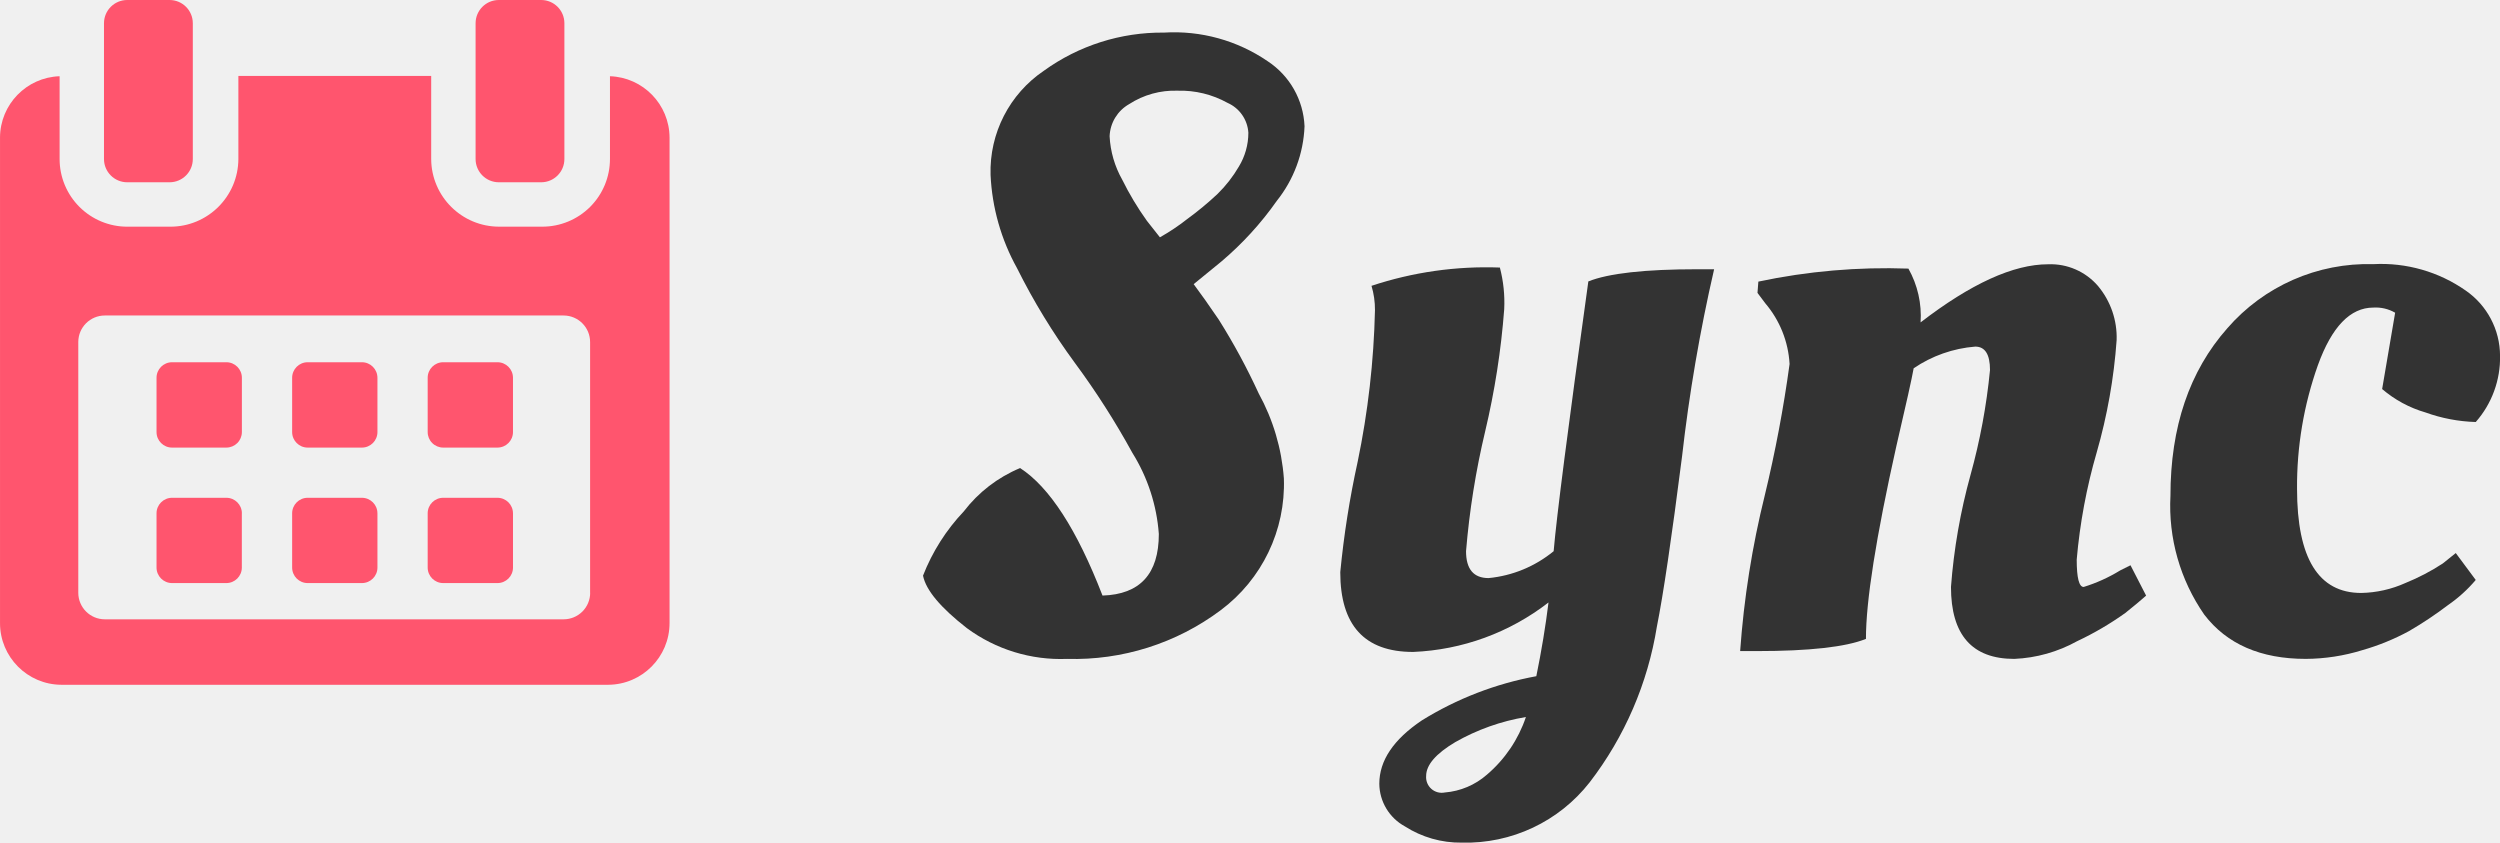
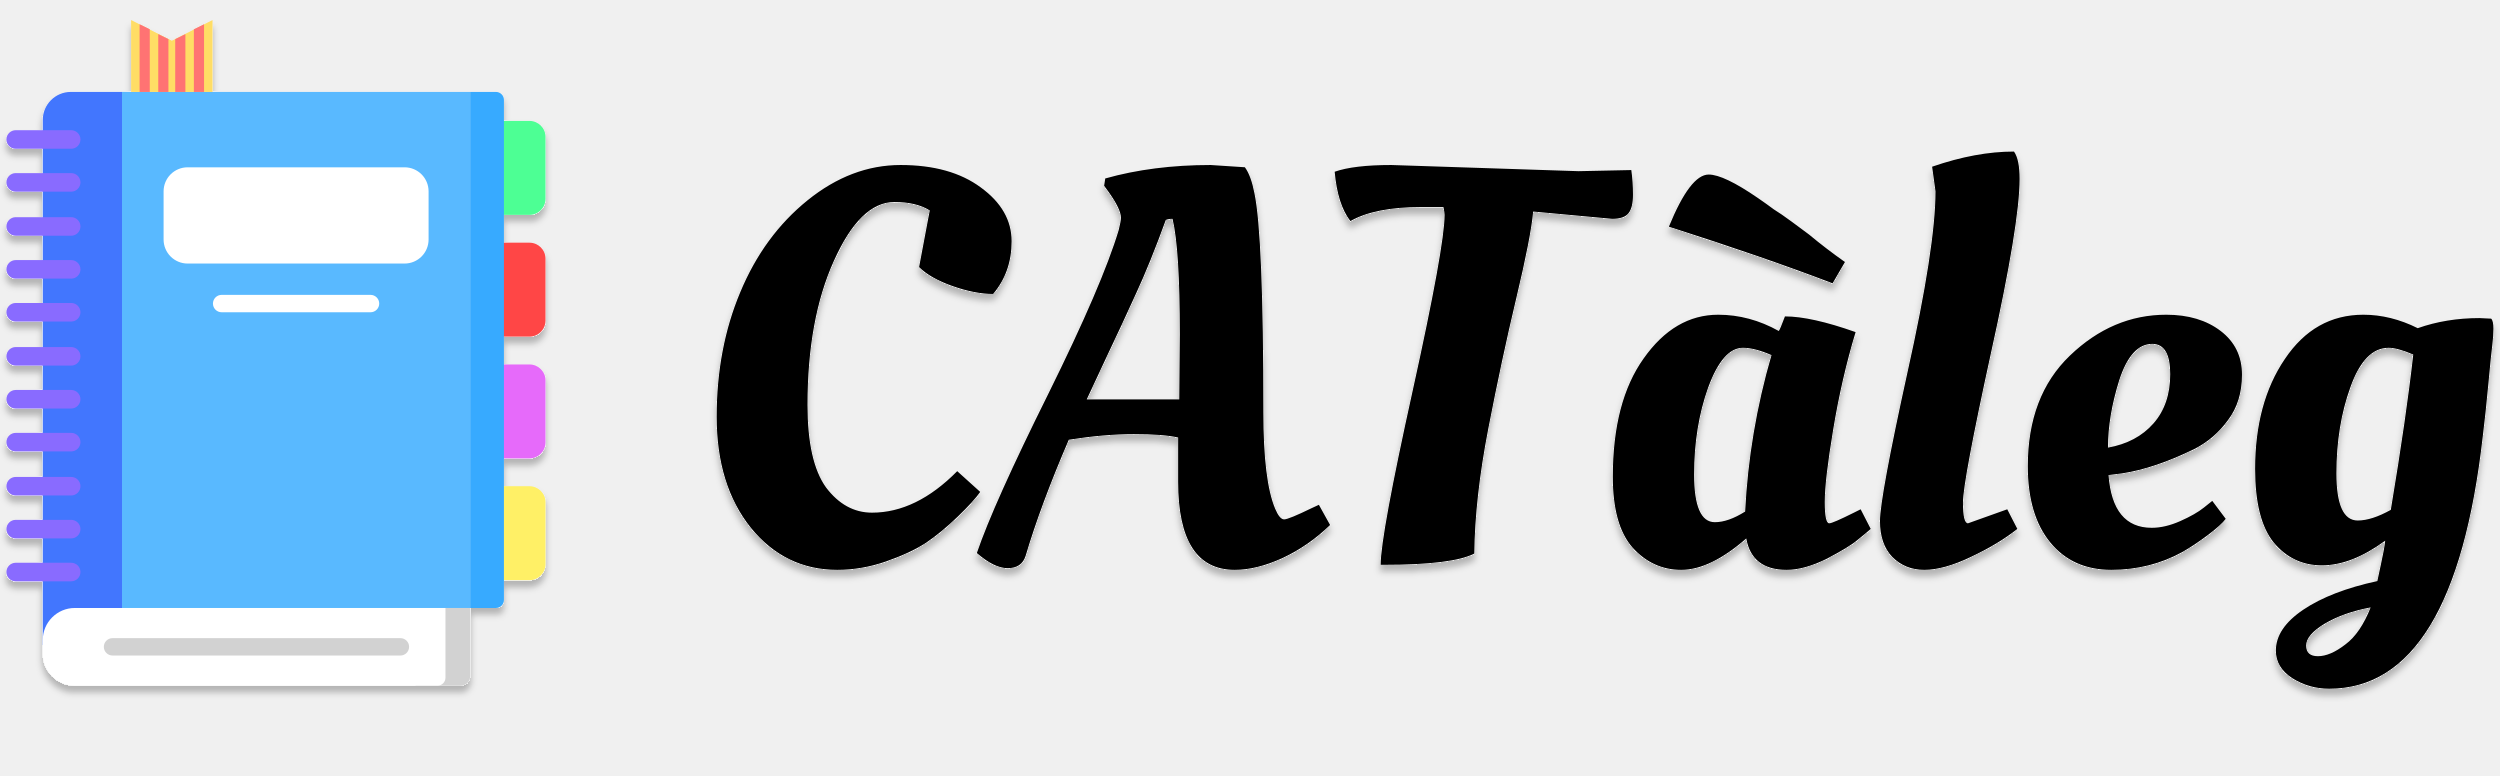
- <svg xmlns="http://www.w3.org/2000/svg" id="Layer_3" data-name="Layer 3" viewBox="0 0 164.202 55.355">
+ <svg xmlns="http://www.w3.org/2000/svg" width="3121" height="968" viewBox="0 0 3121 968" fill="none">
+   <g filter="url(#filter0_d_507_36)">
+     <path d="M627.484 150.953H661C672.046 150.953 681 159.907 681 170.953V248.22C681 259.265 672.046 268.22 661 268.22H627.484V150.953Z" fill="#4DFF94" />
+     <path d="M627.484 606.99H661C672.046 606.99 681 615.944 681 626.99V704.256C681 715.302 672.046 724.256 661 724.256H627.484V606.99Z" fill="#FFF066" />
+     <path d="M627.484 454.977H661C672.046 454.977 681 463.931 681 474.977V552.244C681 563.289 672.046 572.244 661 572.244H627.484V454.977Z" fill="#E66AFA" />
+     <path d="M627.484 302.966H661C672.046 302.966 681 311.92 681 322.966V400.232C681 411.278 672.046 420.232 661 420.232H627.484V302.966Z" fill="#FF4646" />
+     <path d="M518.832 759.001H586.942V844C586.942 850.627 581.57 856 574.942 856H518.832V759.001Z" fill="#D2D2D2" />
+     <rect x="152.33" y="114.759" width="434.612" height="644.242" fill="#59B9FF" />
+     <path d="M586.942 114.759H619.106C624.629 114.759 629.106 119.236 629.106 124.759V749.002C629.106 754.525 624.629 759.002 619.106 759.002H586.942V114.759Z" fill="#37AAFF" />
+     <path d="M53.407 149.759C53.407 130.429 69.077 114.759 88.407 114.759H152.33V805.329H53.407V149.759Z" fill="#4276FE" />
+     <path d="M53.407 799.001C53.407 776.91 71.316 759.001 93.407 759.001H556.13V846C556.13 851.523 551.653 856 546.13 856H93.407C71.316 856 53.407 838.091 53.407 816V799.001Z" fill="white" />
+     <rect x="265.849" y="368.113" width="207.576" height="21.716" rx="10.858" fill="white" />
+     <rect x="129.626" y="796.643" width="381.096" height="21.716" rx="10.858" fill="#D2D2D2" />
+     <rect x="8" y="162.535" width="92.436" height="23.164" rx="11.582" fill="#896BFF" />
+     <rect x="8" y="324.681" width="92.436" height="23.164" rx="11.582" fill="#896BFF" />
+     <rect x="8" y="271.115" width="92.436" height="23.164" rx="11.582" fill="#896BFF" />
+     <rect x="8" y="216.101" width="92.436" height="23.164" rx="11.582" fill="#896BFF" />
+     <rect x="8" y="378.247" width="92.436" height="23.164" rx="11.582" fill="#896BFF" />
+     <rect x="8" y="540.394" width="92.436" height="23.164" rx="11.582" fill="#896BFF" />
+     <rect x="8" y="595.408" width="92.436" height="23.164" rx="11.582" fill="#896BFF" />
+     <rect x="8" y="702.54" width="92.436" height="23.164" rx="11.582" fill="#896BFF" />
+     <rect x="8" y="648.974" width="92.436" height="23.164" rx="11.582" fill="#896BFF" />
+     <rect x="8" y="486.828" width="92.436" height="23.164" rx="11.582" fill="#896BFF" />
+     <rect x="8" y="433.261" width="92.436" height="23.164" rx="11.582" fill="#896BFF" />
+     <rect x="204.224" y="208.862" width="330.824" height="120.162" rx="30" fill="white" />
+     <path d="M163.682 25L214.503 50.863L265.324 25V114.76H163.682V25Z" fill="#FFDD65" />
+     <path d="M242.031 36.557L254.736 30.279V114.759H242.031V36.557Z" fill="#FF7373" />
+     <path d="M186.975 36.515L174.269 30.279V114.759H186.975V36.515Z" fill="#FF7373" />
+     <path d="M218.738 48.821L231.444 42.6V114.759H218.738V48.821Z" fill="#FF7373" />
+     <path d="M210.268 48.821L197.563 42.6V114.759H210.268V48.821Z" fill="#FF7373" />
+     <path d="M1045.2 711.4C1001.8 711.4 965.867 693.9 937.4 658.9C908.933 623.433 894.7 577.233 894.7 520.3C894.7 463.367 904.5 411.567 924.1 364.9C943.7 317.767 971.7 279.5 1008.1 250.1C1044.5 220.7 1083.23 206 1124.3 206C1165.83 206 1199.2 215.333 1224.4 234C1250.07 252.667 1262.9 275.067 1262.9 301.2C1262.9 326.867 1255.2 348.8 1239.8 367C1224.87 367 1208.07 363.733 1189.4 357.2C1170.73 350.667 1156.73 342.733 1147.4 333.4L1160.7 262.7C1149.5 255.7 1134.8 252.2 1116.6 252.2C1088.13 252.2 1062.93 276.7 1041 325.7C1019.07 374.233 1008.1 434.2 1008.1 505.6C1008.1 552.733 1015.8 587.033 1031.2 608.5C1047.07 629.5 1066.2 640 1088.6 640C1125.47 640 1160.93 622.733 1195 588.2L1223.7 614.1C1218.57 621.567 1209.23 631.833 1195.7 644.9C1182.17 657.967 1168.87 668.933 1155.8 677.8C1142.73 686.2 1126.17 693.9 1106.1 700.9C1086.03 707.9 1065.73 711.4 1045.2 711.4ZM1280.39 693.9C1277.13 704.167 1269.66 709.3 1257.99 709.3C1246.79 709.3 1233.96 703 1219.49 690.4C1233.49 649.333 1263.13 583.3 1308.39 492.3C1353.66 400.833 1383.06 332.467 1396.59 287.2C1398.46 279.733 1399.39 274.6 1399.39 271.8C1399.39 264.8 1394.26 254.067 1383.99 239.6L1378.39 231.9L1379.79 222.8C1419.46 211.6 1463.33 206 1511.39 206L1554.09 208.8C1559.23 215.8 1563.19 226.533 1565.99 241C1573.46 276.467 1577.19 367.7 1577.19 514.7C1577.19 571.633 1582.09 611.767 1591.89 635.1C1595.63 643.967 1599.36 648.4 1603.09 648.4C1606.83 648.4 1618.26 643.733 1637.39 634.4L1646.49 630.2L1660.49 655.4C1642.76 672.667 1622.93 686.433 1600.99 696.7C1579.53 706.5 1559.69 711.4 1541.49 711.4C1494.36 711.4 1470.79 674.767 1470.79 601.5V546.2C1458.66 543.4 1440.23 542 1415.49 542C1390.76 542 1363.69 544.333 1334.29 549C1310.96 603.133 1292.99 651.433 1280.39 693.9ZM1472.19 498.6L1472.89 417.4C1472.89 346.467 1469.86 298.4 1463.79 273.2C1460.06 273.2 1457.26 273.667 1455.39 274.6C1442.33 310.533 1429.96 341.1 1418.29 366.3C1407.09 391.033 1394.73 417.633 1381.19 446.1C1368.13 474.1 1359.96 491.6 1356.69 498.6H1472.19ZM1736.91 206L1970.71 213.7L2036.51 212.3C2037.91 222.1 2038.61 232.367 2038.61 243.1C2038.61 253.833 2036.75 261.533 2033.01 266.2C2029.28 270.867 2022.51 273.2 2012.71 273.2C2011.78 273.2 1978.88 270.167 1914.01 264.1C1912.15 285.1 1905.15 321.033 1893.01 371.9C1880.88 422.767 1869.21 477.133 1858.01 535C1846.81 592.867 1840.98 644.9 1840.51 691.1C1822.31 700.433 1784.98 705.1 1728.51 705.1H1723.61C1723.61 680.833 1736.91 608.5 1763.51 488.1C1790.11 367.7 1803.41 294.433 1803.41 268.3C1803.41 266.433 1802.95 263.167 1802.01 258.5H1774.01C1735.75 258.5 1706.35 264.333 1685.81 276C1675.08 262 1668.55 241.467 1666.21 214.4C1682.08 208.8 1705.65 206 1736.91 206ZM2220.63 413.2C2221.56 412.267 2224.13 406.2 2228.33 395C2250.26 395 2279.66 401.533 2316.53 414.6C2304.86 453.333 2295.53 493.933 2288.53 536.4C2281.53 578.4 2278.03 608.5 2278.03 626.7C2278.03 644.433 2279.9 653.3 2283.63 653.3C2286.43 653.3 2296.7 648.867 2314.43 640L2322.83 635.8L2335.43 660.3C2331.23 664.033 2325.63 668.7 2318.63 674.3C2312.1 679.9 2299.5 687.6 2280.83 697.4C2262.16 706.733 2245.36 711.4 2230.43 711.4C2201.5 711.4 2184.7 698.333 2180.03 672.2C2150.16 698.333 2123.1 711.4 2098.83 711.4C2075.03 711.4 2054.73 702.067 2037.93 683.4C2021.6 664.733 2013.43 635.333 2013.43 595.2C2013.43 532.667 2026.26 483.433 2051.93 447.5C2077.6 411.1 2108.63 392.9 2145.03 392.9C2171.16 392.9 2196.36 399.667 2220.63 413.2ZM2140.83 651.9C2152.03 651.9 2164.63 647.467 2178.63 638.6C2181.9 572.8 2192.86 507.7 2211.53 443.3C2197.53 437.233 2185.63 434.2 2175.83 434.2C2159.03 434.2 2144.56 450.767 2132.43 483.9C2120.76 516.567 2114.93 552.733 2114.93 592.4C2114.93 632.067 2123.56 651.9 2140.83 651.9ZM2133.13 217.9C2145.73 217.9 2166.26 227.7 2194.73 247.3C2202.2 252.433 2208.73 257.1 2214.33 261.3C2220.4 265.033 2227.86 270.167 2236.73 276.7C2245.6 283.233 2252.83 288.6 2258.43 292.8C2272.43 304.467 2287.36 315.9 2303.23 327.1L2287.83 353.7C2230.43 331.767 2162.3 308.2 2083.43 283C2101.16 239.6 2117.73 217.9 2133.13 217.9ZM2402.26 711.4C2386.39 711.4 2373.09 706.033 2362.36 695.3C2352.09 684.567 2346.96 669.633 2346.96 650.5C2346.96 630.9 2358.39 569.067 2381.26 465C2404.59 360.467 2416.26 285.1 2416.26 238.9L2412.06 208.1C2448.46 195.5 2482.53 189.2 2514.26 189.2C2518.93 195.733 2521.26 207.167 2521.26 223.5C2521.26 260.833 2509.36 333.167 2485.56 440.5C2462.23 547.367 2450.56 609.667 2450.56 627.4C2450.56 644.667 2452.66 653.3 2456.86 653.3L2505.86 635.8L2518.46 660.3C2502.59 672.9 2483.23 684.567 2460.36 695.3C2437.96 706.033 2418.59 711.4 2402.26 711.4ZM2531.5 581.9C2531.5 523.567 2549 477.6 2584 444C2619.46 409.933 2659.6 392.9 2704.4 392.9C2731.93 392.9 2754.56 399.667 2772.3 413.2C2790.03 426.733 2798.9 444.933 2798.9 467.8C2798.9 490.2 2793.06 509.1 2781.4 524.5C2770.2 539.9 2756.43 551.8 2740.1 560.2C2706.96 576.533 2676.63 586.8 2649.1 591L2632.3 593.1C2635.56 636.967 2653.53 658.9 2686.2 658.9C2697.4 658.9 2709.3 656.1 2721.9 650.5C2734.5 644.9 2744.3 639.3 2751.3 633.7L2761.8 625.3L2778.6 647.7C2774.86 652.833 2767.4 659.6 2756.2 668C2745 676.4 2734.5 683.4 2724.7 689C2697.63 703.933 2668 711.4 2635.8 711.4C2603.6 711.4 2578.16 699.967 2559.5 677.1C2540.83 654.233 2531.5 622.5 2531.5 581.9ZM2631.6 558.8C2655.4 554.6 2674.3 544.567 2688.3 528.7C2702.3 512.833 2709.3 492.3 2709.3 467.1C2709.3 441.9 2701.83 429.3 2686.9 429.3C2669.16 429.3 2655.4 444.467 2645.6 474.8C2636.26 504.667 2631.6 532.667 2631.6 558.8ZM2902.09 778.6C2886.69 787.933 2878.99 797.033 2878.99 805.9C2878.99 814.767 2883.89 819.2 2893.69 819.2C2903.95 819.2 2915.39 814.3 2927.99 804.5C2940.59 795.167 2951.09 779.767 2959.49 758.3C2937.09 762.5 2917.95 769.267 2902.09 778.6ZM3109.99 397.8C3111.85 399.667 3112.79 403.867 3112.79 410.4C3112.79 416.467 3112.32 423.233 3111.39 430.7C3110.45 437.7 3108.82 453.8 3106.49 479C3104.15 504.2 3101.82 526.133 3099.49 544.8C3075.69 754.8 3011.75 859.8 2907.69 859.8C2890.89 859.8 2875.49 855.367 2861.49 846.5C2847.95 837.633 2841.19 826.2 2841.19 812.2C2841.19 793.533 2852.62 776.5 2875.49 761.1C2898.35 745.7 2929.15 733.8 2967.89 725.4C2967.89 724.933 2969.29 718.4 2972.09 705.8C2974.89 693.2 2976.75 682.933 2977.69 675C2949.69 695.533 2923.32 705.8 2898.59 705.8C2874.32 705.8 2854.25 696.233 2838.39 677.1C2822.99 657.967 2815.29 627.4 2815.29 585.4C2815.29 530.333 2827.65 484.6 2852.39 448.2C2877.12 411.333 2909.79 392.9 2950.39 392.9C2973.25 392.9 2995.89 398.5 3018.29 409.7C3042.09 401.3 3067.75 397.1 3095.29 397.1L3109.99 397.8ZM2981.89 434.2C2961.82 434.2 2945.95 450.533 2934.29 483.2C2922.62 515.4 2916.79 551.333 2916.79 591C2916.79 630.2 2925.65 649.8 2943.39 649.8C2955.05 649.8 2968.82 645.367 2984.69 636.5C2997.75 558.1 3007.09 493.467 3012.69 442.6C2999.62 437 2989.35 434.2 2981.89 434.2Z" fill="black" />
+   </g>
  <defs>
-     <style>.cls-1{fill:#ff556e;}.cls-2{fill:#333;}</style>
+     <filter id="filter0_d_507_36" x="0" y="25" width="3120.79" height="850.8" filterUnits="userSpaceOnUse" color-interpolation-filters="sRGB">
+       <feFlood flood-opacity="0" result="BackgroundImageFix" />
+       <feColorMatrix in="SourceAlpha" type="matrix" values="0 0 0 0 0 0 0 0 0 0 0 0 0 0 0 0 0 0 127 0" result="hardAlpha" />
+       <feOffset dy="8" />
+       <feGaussianBlur stdDeviation="4" />
+       <feComposite in2="hardAlpha" operator="out" />
+       <feColorMatrix type="matrix" values="0 0 0 0 0 0 0 0 0 0 0 0 0 0 0 0 0 0 0.25 0" />
+       <feBlend mode="normal" in2="BackgroundImageFix" result="effect1_dropShadow_507_36" />
+       <feBlend mode="normal" in="SourceGraphic" in2="effect1_dropShadow_507_36" result="shape" />
+     </filter>
  </defs>
-   <path class="cls-1" d="M15.786,24.635a1.02,1.02,0,0,0-1.021-1.02H11.2a1.02,1.02,0,0,0-1.02,1.02V28.2a1.02,1.02,0,0,0,1.02,1.021h3.562A1.02,1.02,0,0,0,15.786,28.2V24.635h0Z" transform="translate(0.101 0.177)" />
-   <path class="cls-1" d="M24.689,24.635a1.02,1.02,0,0,0-1.02-1.02H20.107a1.02,1.02,0,0,0-1.02,1.02V28.2a1.02,1.02,0,0,0,1.02,1.021h3.563a1.02,1.02,0,0,0,1.02-1.021V24.635Z" transform="translate(0.101 0.177)" />
-   <path class="cls-1" d="M33.592,24.635a1.02,1.02,0,0,0-1.02-1.02H29.01a1.02,1.02,0,0,0-1.021,1.02V28.2a1.02,1.02,0,0,0,1.021,1.021h3.562a1.02,1.02,0,0,0,1.02-1.021V24.635Z" transform="translate(0.101 0.177)" />
-   <path class="cls-1" d="M15.786,33.538a1.02,1.02,0,0,0-1.021-1.02H11.2a1.02,1.02,0,0,0-1.02,1.02V37.1a1.02,1.02,0,0,0,1.02,1.02h3.562a1.02,1.02,0,0,0,1.021-1.02V33.538h0Z" transform="translate(0.101 0.177)" />
-   <path class="cls-1" d="M24.689,33.538a1.02,1.02,0,0,0-1.02-1.02H20.107a1.02,1.02,0,0,0-1.02,1.02V37.1a1.02,1.02,0,0,0,1.02,1.02h3.563a1.02,1.02,0,0,0,1.02-1.02V33.538Z" transform="translate(0.101 0.177)" />
-   <path class="cls-1" d="M33.592,33.538a1.02,1.02,0,0,0-1.02-1.02H29.01a1.02,1.02,0,0,0-1.021,1.02V37.1a1.02,1.02,0,0,0,1.021,1.02h3.563a1.02,1.02,0,0,0,1.02-1.02V33.538h0Z" transform="translate(0.101 0.177)" />
-   <path class="cls-1" d="M39.962,4.83v5.44a4.443,4.443,0,0,1-4.453,4.441H32.7a4.466,4.466,0,0,1-4.48-4.441V4.811H15.556v5.46a4.466,4.466,0,0,1-4.48,4.441H8.267a4.443,4.443,0,0,1-4.453-4.441V4.83A4.05,4.05,0,0,0-.1,8.859V40.742A4.052,4.052,0,0,0,3.93,44.8H39.845a4.056,4.056,0,0,0,4.031-4.055V8.859A4.05,4.05,0,0,0,39.962,4.83Zm-1.3,33.926A1.743,1.743,0,0,1,36.914,40.5H6.784a1.743,1.743,0,0,1-1.743-1.743V22.288a1.743,1.743,0,0,1,1.743-1.743h30.13a1.743,1.743,0,0,1,1.743,1.743V38.757h0Z" transform="translate(0.101 0.177)" />
-   <path class="cls-1" d="M8.257,11.795h2.779a1.527,1.527,0,0,0,1.527-1.526V1.35A1.527,1.527,0,0,0,11.036-.177H8.257A1.527,1.527,0,0,0,6.729,1.35v8.919A1.527,1.527,0,0,0,8.257,11.795Z" transform="translate(0.101 0.177)" />
-   <path class="cls-1" d="M32.663,11.795h2.779a1.526,1.526,0,0,0,1.527-1.526V1.35A1.527,1.527,0,0,0,35.442-.177H32.663A1.527,1.527,0,0,0,31.136,1.35v8.919A1.527,1.527,0,0,0,32.663,11.795Z" transform="translate(0.101 0.177)" />
-   <path class="cls-2" d="M84.225,31.249a10.336,10.336,0,0,1-4.159,8.66A16.071,16.071,0,0,1,69.982,43.1a10.376,10.376,0,0,1-6.58-2.022q-2.594-2.021-2.878-3.447A12.984,12.984,0,0,1,63.2,33.414a9.027,9.027,0,0,1,3.7-2.849q2.9,1.881,5.412,8.375,3.7-.113,3.7-4.045a11.662,11.662,0,0,0-1.737-5.327,51.841,51.841,0,0,0-3.789-5.925,42.459,42.459,0,0,1-3.789-6.21,13.923,13.923,0,0,1-1.737-6.125,7.966,7.966,0,0,1,3.5-6.837,13.235,13.235,0,0,1,7.891-2.507,10.876,10.876,0,0,1,6.809,1.88,5.381,5.381,0,0,1,2.422,4.273,8.361,8.361,0,0,1-1.823,4.9,21.122,21.122,0,0,1-3.646,3.988L78.3,18.486q0.684,0.913,1.652,2.336a42.189,42.189,0,0,1,2.62,4.843A13.668,13.668,0,0,1,84.225,31.249ZM79.867,12.562a8.523,8.523,0,0,0,1.4-1.795,4.286,4.286,0,0,0,.626-2.222,2.3,2.3,0,0,0-1.367-1.965,6.391,6.391,0,0,0-3.275-.8,5.5,5.5,0,0,0-3.191.883,2.538,2.538,0,0,0-1.281,2.108,6.449,6.449,0,0,0,.826,2.849,19.363,19.363,0,0,0,1.623,2.707l0.855,1.083a14.18,14.18,0,0,0,1.794-1.2A20.841,20.841,0,0,0,79.867,12.562Z" transform="translate(0.101 0.177)" />
-   <path class="cls-2" d="M92.714,42.643q-4.786,0-4.785-5.241a61.229,61.229,0,0,1,1.139-7.235,55.09,55.09,0,0,0,1.14-9.971,5.418,5.418,0,0,0-.228-1.6,23.924,23.924,0,0,1,8.432-1.2,9.076,9.076,0,0,1,.285,2.734,51.61,51.61,0,0,1-1.253,8.034,52.576,52.576,0,0,0-1.254,7.862q0,1.767,1.481,1.766a7.928,7.928,0,0,0,4.273-1.766q0.284-3.362,2.278-17.719,1.994-.8,7.179-0.8h1.083a110.152,110.152,0,0,0-2.108,12.307q-1.025,8.033-1.652,11.166a22.668,22.668,0,0,1-4.415,10.228,10.317,10.317,0,0,1-8.4,3.959A6.754,6.754,0,0,1,92.173,54.1,3.224,3.224,0,0,1,90.493,51.3q0-2.279,2.792-4.159a21.733,21.733,0,0,1,7.521-2.905q0.513-2.508.8-4.843A15.545,15.545,0,0,1,92.714,42.643Zm2.764,5.926q-1.91,1.138-1.909,2.222a1.025,1.025,0,0,0,1.226,1.083,4.776,4.776,0,0,0,2.763-1.168,8.54,8.54,0,0,0,2.564-3.789A14.032,14.032,0,0,0,95.478,48.569Z" transform="translate(0.101 0.177)" />
-   <path class="cls-2" d="M115.275,42.587h-1.082a60.561,60.561,0,0,1,1.624-10.255,85.925,85.925,0,0,0,1.623-8.6,6.732,6.732,0,0,0-1.595-3.988l-0.513-.684,0.057-.741a40.561,40.561,0,0,1,9.856-.854,6.342,6.342,0,0,1,.8,3.533q4.957-3.817,8.375-3.817a4.106,4.106,0,0,1,3.276,1.424,5.269,5.269,0,0,1,1.225,3.561,35.913,35.913,0,0,1-1.311,7.378,36.545,36.545,0,0,0-1.311,7.036q0,1.794.456,1.795a10.474,10.474,0,0,0,2.393-1.083l0.684-.342,1.026,1.994q-0.513.457-1.368,1.14a20.281,20.281,0,0,1-3.162,1.852A9.338,9.338,0,0,1,132.2,43.1q-4.16,0-4.159-4.729a38.373,38.373,0,0,1,1.282-7.35,40.243,40.243,0,0,0,1.281-6.894q0-1.539-.969-1.539a8.369,8.369,0,0,0-4.045,1.424q-0.171.97-1.14,5.128-2,8.944-1.994,12.647Q120.46,42.587,115.275,42.587Z" transform="translate(0.101 0.177)" />
-   <path class="cls-2" d="M155.784,20.025q-2.279,0-3.646,3.789a23.726,23.726,0,0,0-1.367,8.118q0,6.838,4.216,6.837a7.417,7.417,0,0,0,2.905-.655,14.228,14.228,0,0,0,2.45-1.281l0.854-.685,1.311,1.767a9.282,9.282,0,0,1-1.823,1.652,25.073,25.073,0,0,1-2.563,1.709,15.1,15.1,0,0,1-3.077,1.254,12.755,12.755,0,0,1-3.7.569q-4.444,0-6.666-2.905a12.534,12.534,0,0,1-2.222-7.806q0-6.779,3.731-11a12.237,12.237,0,0,1,9.6-4.216,9.683,9.683,0,0,1,6.067,1.738,5.226,5.226,0,0,1,2.25,4.273,6.4,6.4,0,0,1-1.595,4.358,10.616,10.616,0,0,1-3.3-.627,7.651,7.651,0,0,1-2.849-1.538l0.854-5.014A2.548,2.548,0,0,0,155.784,20.025Z" transform="translate(0.101 0.177)" />
</svg>
